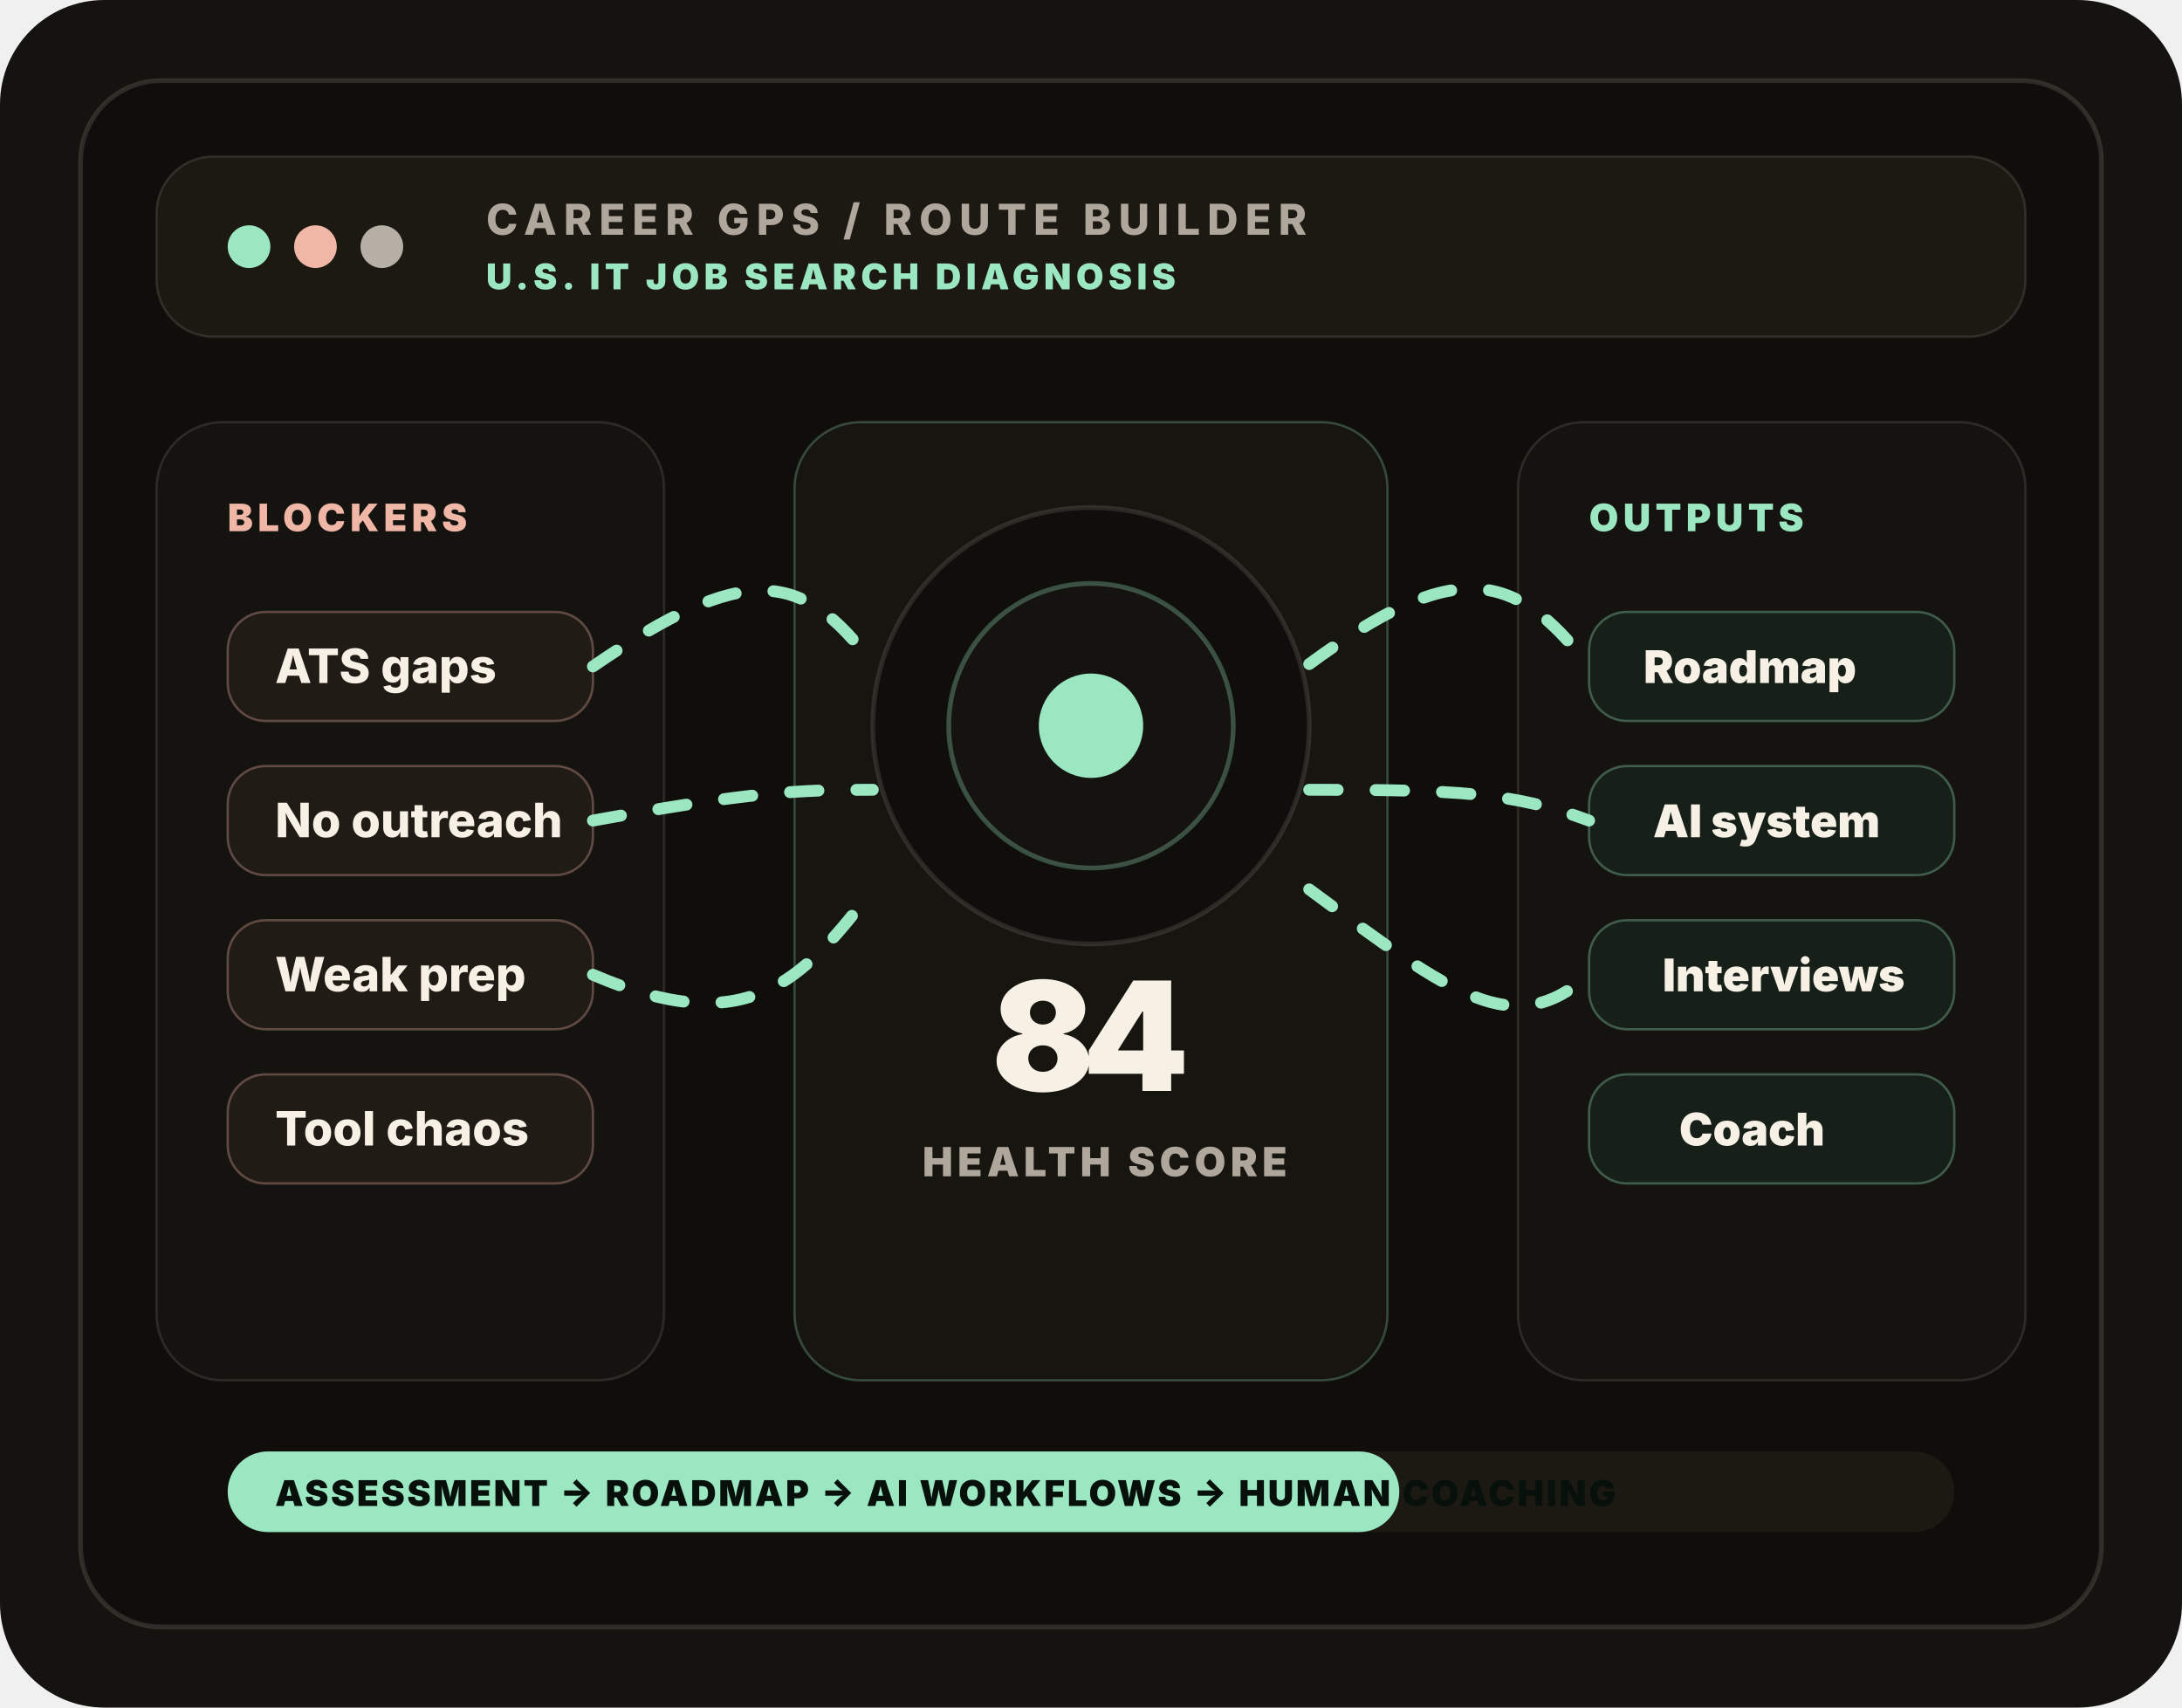
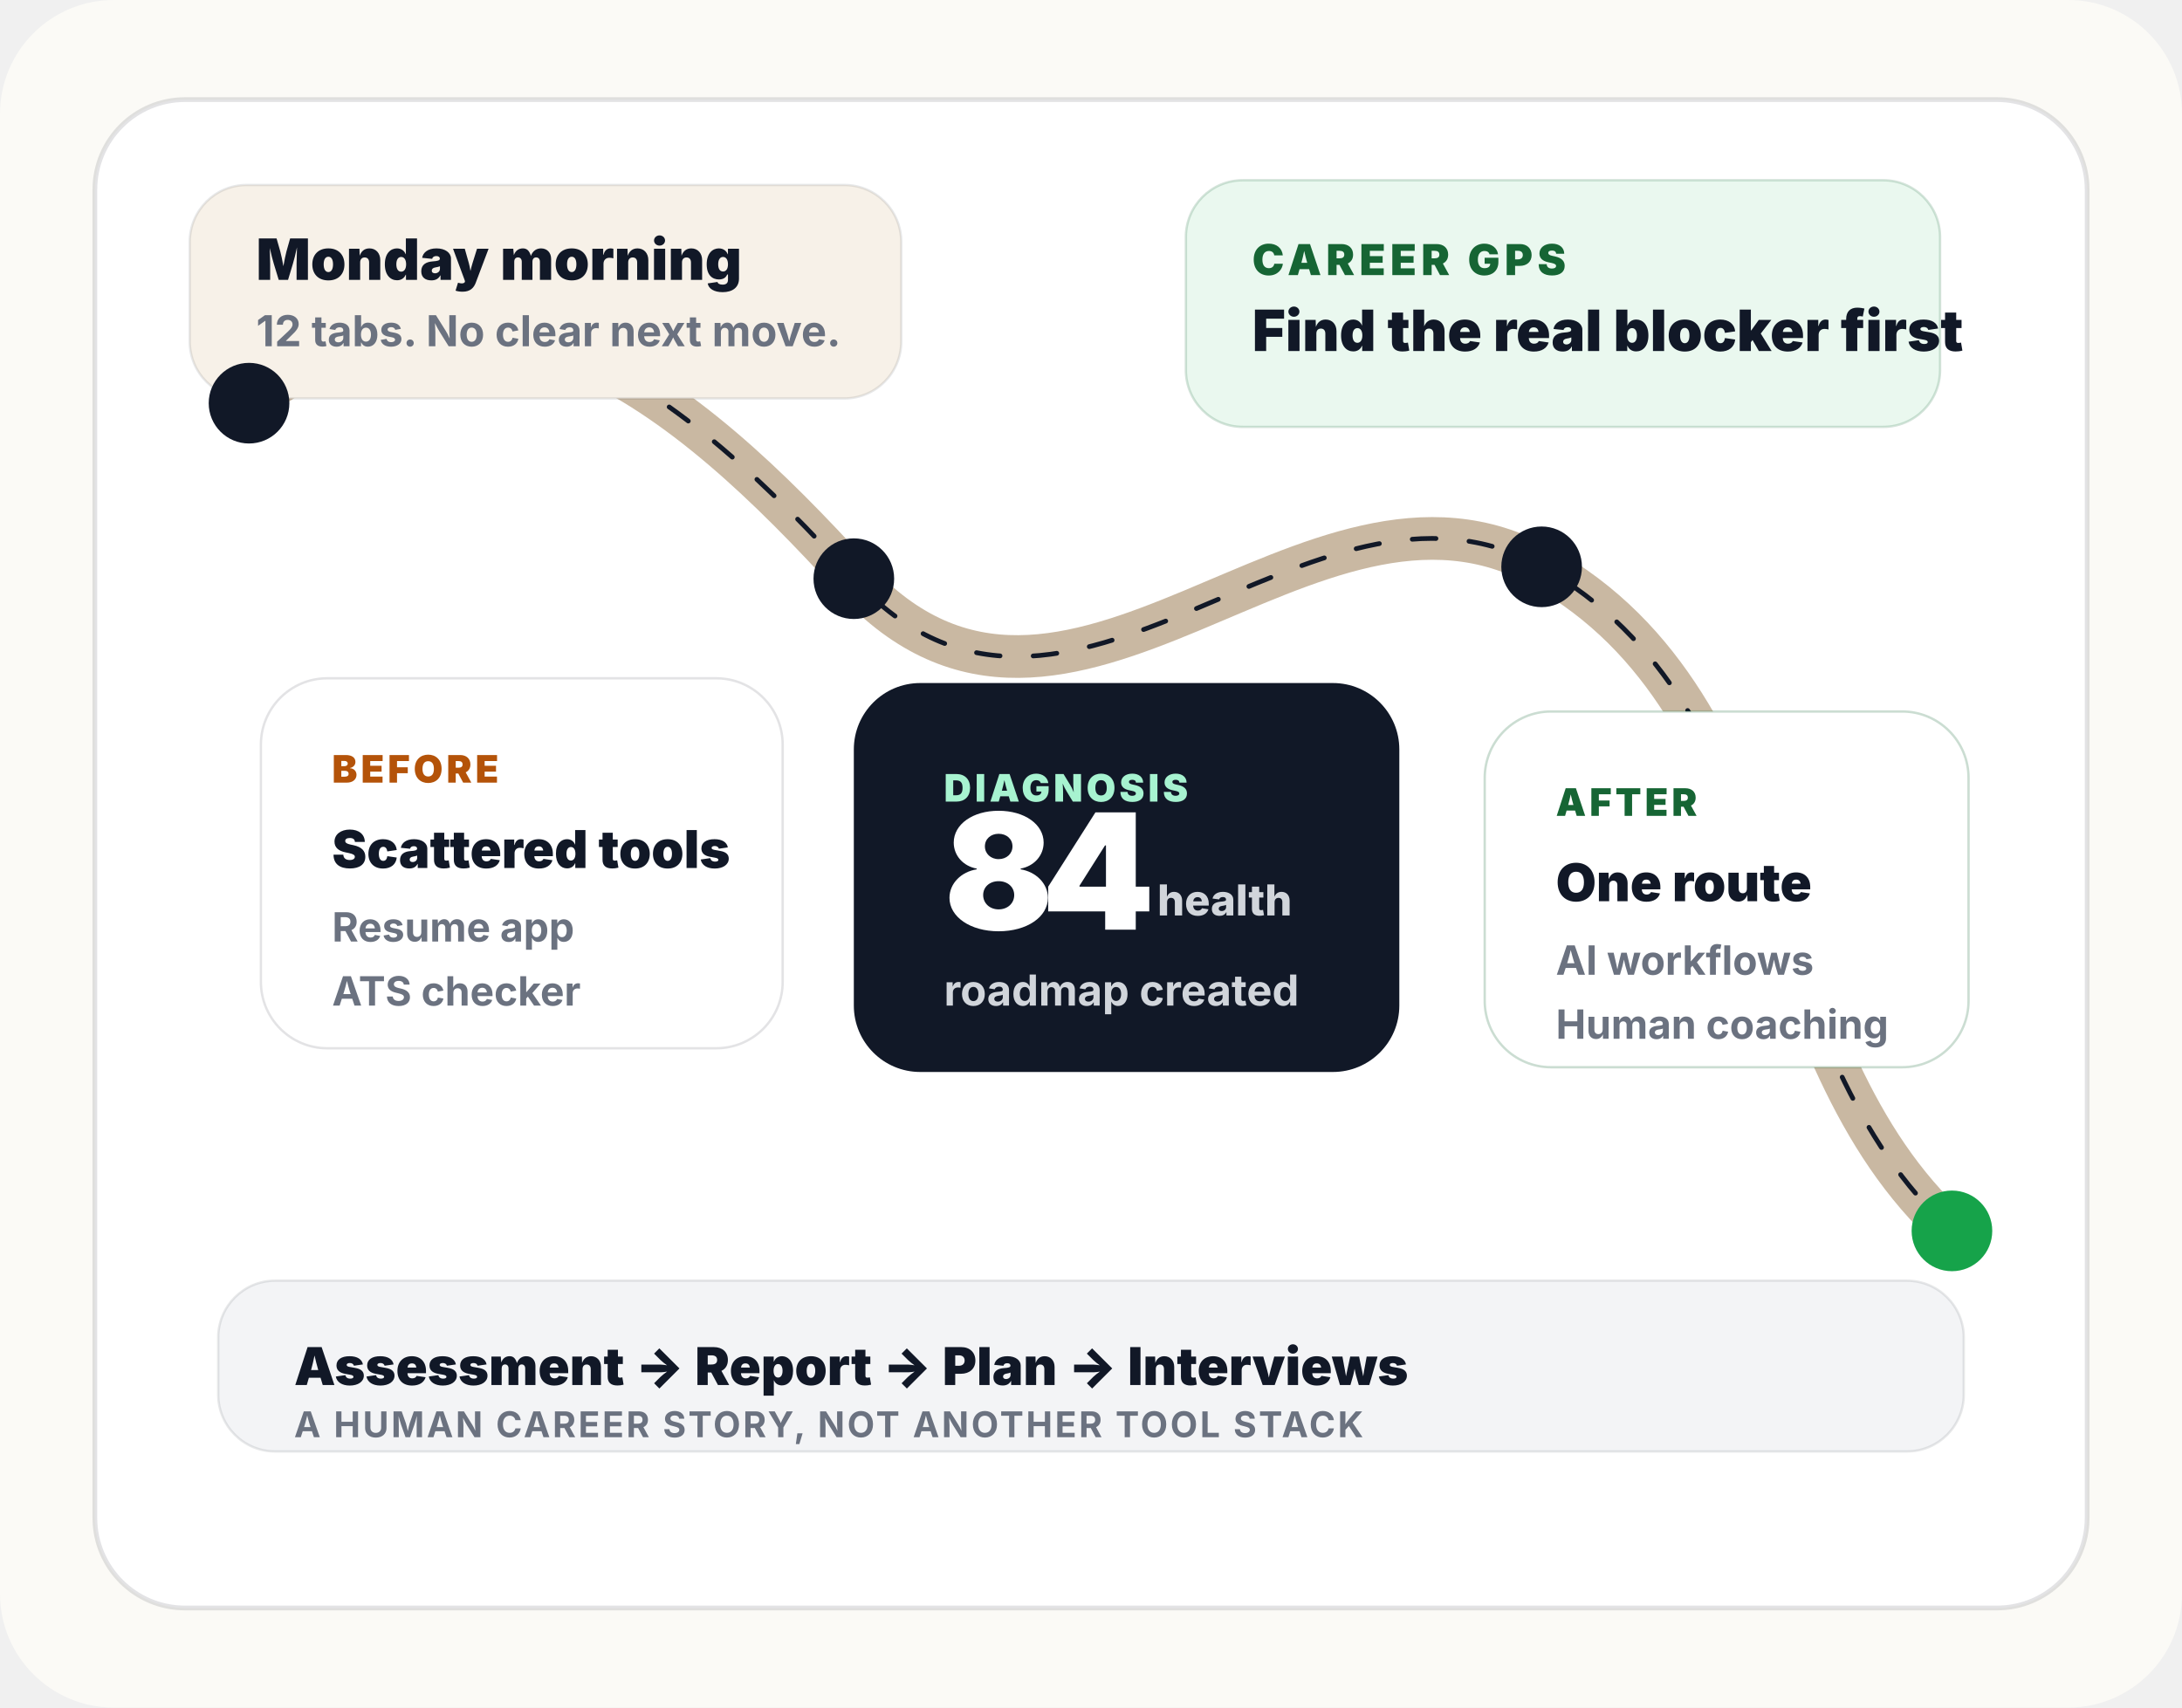
<svg xmlns="http://www.w3.org/2000/svg" width="920" height="720" viewBox="0 0 920 720" fill="none" role="img" aria-labelledby="title desc">
-   <rect width="920" height="720" rx="44" fill="#15130F" />
-   <rect x="34" y="34" width="852" height="652" rx="34" fill="#0F0E0B" stroke="#F7F0E5" stroke-opacity="0.13" stroke-width="2" />
-   <rect x="66" y="66" width="788" height="76" rx="24" fill="#1C1913" stroke="#F7F0E5" stroke-opacity="0.12" />
-   <circle cx="105" cy="104" r="9" fill="#9BE7C2" />
-   <circle cx="133" cy="104" r="9" fill="#F0B6A6" />
-   <circle cx="161" cy="104" r="9" fill="#F7F0E5" fill-opacity="0.7" />
-   <text x="205" y="99" fill="#AFA79B" font-family="Inter, Arial" font-size="18" font-weight="800" letter-spacing="3">CAREER GPS / ROUTE BUILDER</text>
-   <text x="205" y="122" fill="#9BE7C2" font-family="Inter, Arial" font-size="15" font-weight="900" letter-spacing="2">U.S. IT JOB SEARCH DIAGNOSIS</text>
-   <rect x="66" y="178" width="214" height="404" rx="28" fill="#15130F" stroke="#F7F0E5" stroke-opacity="0.12" />
-   <text x="96" y="224" fill="#F0B6A6" font-family="Inter, Arial" font-size="16" font-weight="900" letter-spacing="2">BLOCKERS</text>
-   <g font-family="Inter, Arial" font-size="20" font-weight="800" fill="#F7F0E5">
-     <rect x="96" y="258" width="154" height="46" rx="16" fill="#211B16" stroke="#F0B6A6" stroke-opacity="0.32" />
-     <text x="116" y="288">ATS gaps</text>
-     <rect x="96" y="323" width="154" height="46" rx="16" fill="#211B16" stroke="#F0B6A6" stroke-opacity="0.32" />
-     <text x="116" y="353">No outreach</text>
-     <rect x="96" y="388" width="154" height="46" rx="16" fill="#211B16" stroke="#F0B6A6" stroke-opacity="0.32" />
-     <text x="116" y="418">Weak prep</text>
-     <rect x="96" y="453" width="154" height="46" rx="16" fill="#211B16" stroke="#F0B6A6" stroke-opacity="0.32" />
-     <text x="116" y="483">Tool chaos</text>
+   <rect width="920" height="720" rx="48" fill="#FBFAF6" />
+   <rect x="40" y="42" width="840" height="636" rx="38" fill="#FFFFFF" stroke="#111827" stroke-opacity="0.12" stroke-width="2" />
+   <path d="M105 170 C206 95 289 166 360 244 C450 342 552 184 650 239 C756 298 739 443 823 519" stroke="#C9B8A2" stroke-width="18" stroke-linecap="round" />
+   <path d="M105 170 C206 95 289 166 360 244 C450 342 552 184 650 239 C756 298 739 443 823 519" stroke="#111827" stroke-width="2" stroke-linecap="round" stroke-dasharray="10 14" />
+   <g font-family="Inter, Arial">
+     <rect x="80" y="78" width="300" height="90" rx="24" fill="#F7F1E8" stroke="#111827" stroke-opacity="0.1" />
+     <text x="108" y="118" fill="#111827" font-size="24" font-weight="900">Monday morning</text>
+     <text x="108" y="146" fill="#6B7280" font-size="18" font-weight="650">12 tabs. No clear next move.</text>
+     <rect x="500" y="76" width="318" height="104" rx="24" fill="#EAF8EF" stroke="#166534" stroke-opacity="0.18" />
+     <text x="528" y="116" fill="#166534" font-size="18" font-weight="950" letter-spacing="2">CAREER GPS</text>
+     <text x="528" y="148" fill="#111827" font-size="24" font-weight="900">Find the real blocker first</text>
+     <rect x="110" y="286" width="220" height="156" rx="28" fill="#FFFFFF" stroke="#111827" stroke-opacity="0.12" />
+     <text x="140" y="330" fill="#B45309" font-size="16" font-weight="950" letter-spacing="1.5">BEFORE</text>
+     <text x="140" y="366" fill="#111827" font-size="22" font-weight="900">Scattered tools</text>
+     <text x="140" y="397" fill="#6B7280" font-size="17" font-weight="650">Resume app</text>
+     <text x="140" y="424" fill="#6B7280" font-size="17" font-weight="650">ATS checker</text>
+     <rect x="360" y="288" width="230" height="164" rx="28" fill="#111827" />
+     <text x="398" y="338" fill="#A7F3D0" font-size="16" font-weight="950" letter-spacing="1.5">DIAGNOSIS</text>
+     <text x="398" y="392" fill="#FFFFFF" font-size="68" font-weight="1000" letter-spacing="-5">84</text>
+     <text x="488" y="386" fill="#D1D5DB" font-size="18" font-weight="800">health</text>
+     <text x="398" y="424" fill="#D1D5DB" font-size="18" font-weight="700">roadmap created</text>
+     <rect x="626" y="300" width="204" height="150" rx="28" fill="#FFFFFF" stroke="#166534" stroke-opacity="0.22" />
+     <text x="656" y="344" fill="#166534" font-size="16" font-weight="950" letter-spacing="1.5">AFTER</text>
+     <text x="656" y="380" fill="#111827" font-size="22" font-weight="900">One route</text>
+     <text x="656" y="411" fill="#6B7280" font-size="17" font-weight="650">AI workflows</text>
+     <text x="656" y="438" fill="#6B7280" font-size="17" font-weight="650">Human coaching</text>
+     <circle cx="105" cy="170" r="17" fill="#111827" />
+     <circle cx="360" cy="244" r="17" fill="#111827" />
+     <circle cx="650" cy="239" r="17" fill="#111827" />
+     <circle cx="823" cy="519" r="17" fill="#16A34A" />
+     <rect x="92" y="540" width="736" height="72" rx="24" fill="#F3F4F6" stroke="#111827" stroke-opacity="0.1" />
+     <text x="124" y="584" fill="#111827" font-size="22" font-weight="900">Assessment → Report → Plan → Interviews</text>
+     <text x="124" y="606" fill="#6B7280" font-size="15" font-weight="750" letter-spacing="1">A HUMAN CAREER STORY, NOT ANOTHER TOOL STACK</text>
  </g>
-   <rect x="335" y="178" width="250" height="404" rx="28" fill="#171510" stroke="#9BE7C2" stroke-opacity="0.26" />
-   <circle cx="460" cy="306" r="92" fill="#0F0E0B" stroke="#F7F0E5" stroke-opacity="0.12" stroke-width="2" />
-   <circle cx="460" cy="306" r="60" fill="#15130F" stroke="#9BE7C2" stroke-opacity="0.3" stroke-width="2" />
-   <circle cx="460" cy="306" r="22" fill="#9BE7C2" />
-   <text x="418" y="460" fill="#F7F0E5" font-family="Inter, Arial" font-size="64" font-weight="1000" letter-spacing="-5">84</text>
-   <text x="389" y="496" fill="#AFA79B" font-family="Inter, Arial" font-size="17" font-weight="900" letter-spacing="2">HEALTH SCORE</text>
-   <rect x="640" y="178" width="214" height="404" rx="28" fill="#15130F" stroke="#F7F0E5" stroke-opacity="0.12" />
-   <text x="670" y="224" fill="#9BE7C2" font-family="Inter, Arial" font-size="16" font-weight="900" letter-spacing="2">OUTPUTS</text>
-   <g font-family="Inter, Arial" font-size="19" font-weight="850" fill="#F7F0E5">
-     <rect x="670" y="258" width="154" height="46" rx="16" fill="#162019" stroke="#9BE7C2" stroke-opacity="0.32" />
-     <text x="693" y="288">Roadmap</text>
-     <rect x="670" y="323" width="154" height="46" rx="16" fill="#162019" stroke="#9BE7C2" stroke-opacity="0.32" />
-     <text x="697" y="353">AI system</text>
-     <rect x="670" y="388" width="154" height="46" rx="16" fill="#162019" stroke="#9BE7C2" stroke-opacity="0.32" />
-     <text x="701" y="418">Interviews</text>
-     <rect x="670" y="453" width="154" height="46" rx="16" fill="#162019" stroke="#9BE7C2" stroke-opacity="0.32" />
-     <text x="708" y="483">Coach</text>
-   </g>
-   <path d="M250 281 C314 237 338 240 368 280" stroke="#9BE7C2" stroke-width="5" stroke-linecap="round" stroke-dasharray="12 16" />
-   <path d="M250 346 C316 334 336 333 368 333" stroke="#9BE7C2" stroke-width="5" stroke-linecap="round" stroke-dasharray="12 16" />
-   <path d="M250 411 C315 439 338 414 368 375" stroke="#9BE7C2" stroke-width="5" stroke-linecap="round" stroke-dasharray="12 16" />
-   <path d="M552 280 C612 236 638 239 670 281" stroke="#9BE7C2" stroke-width="5" stroke-linecap="round" stroke-dasharray="12 16" />
-   <path d="M552 333 C614 333 638 334 670 346" stroke="#9BE7C2" stroke-width="5" stroke-linecap="round" stroke-dasharray="12 16" />
-   <path d="M552 375 C613 420 638 439 670 411" stroke="#9BE7C2" stroke-width="5" stroke-linecap="round" stroke-dasharray="12 16" />
-   <rect x="96" y="612" width="728" height="34" rx="17" fill="#1C1913" />
-   <rect x="96" y="612" width="494" height="34" rx="17" fill="#9BE7C2" />
-   <text x="116" y="635" fill="#07100B" font-family="Inter, Arial" font-size="15" font-weight="1000" letter-spacing="1">ASSESSMENT → ROADMAP → AI WORKFLOWS → HUMAN COACHING</text>
</svg>
